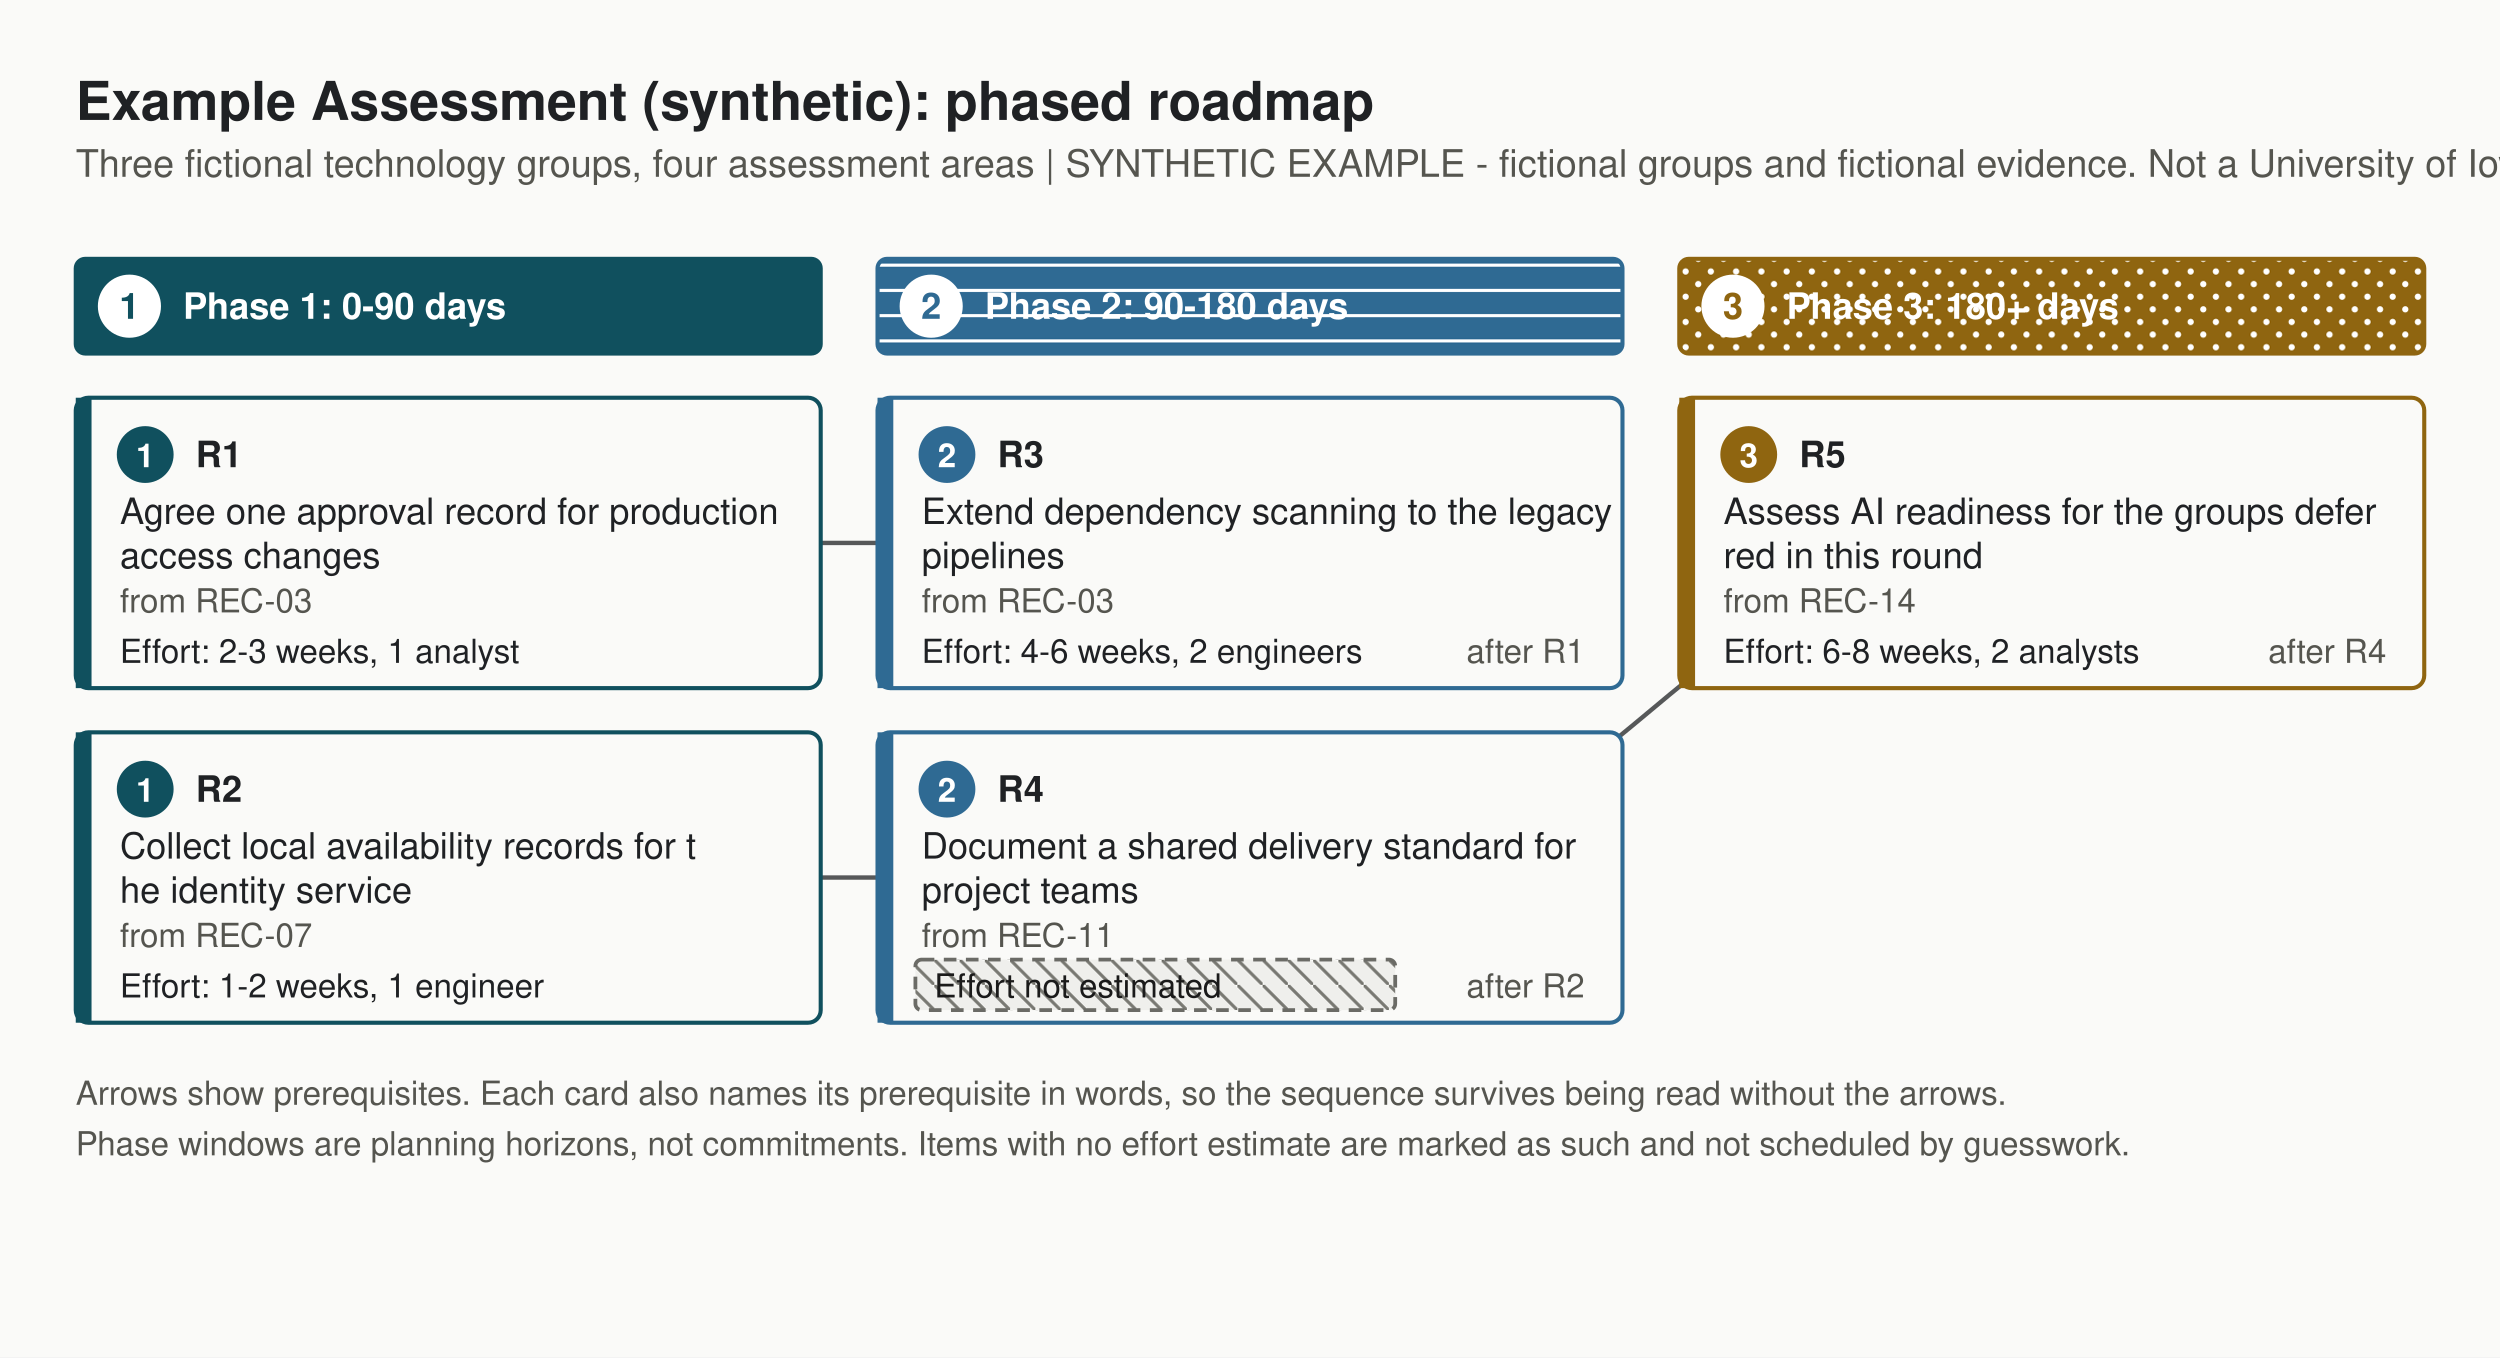
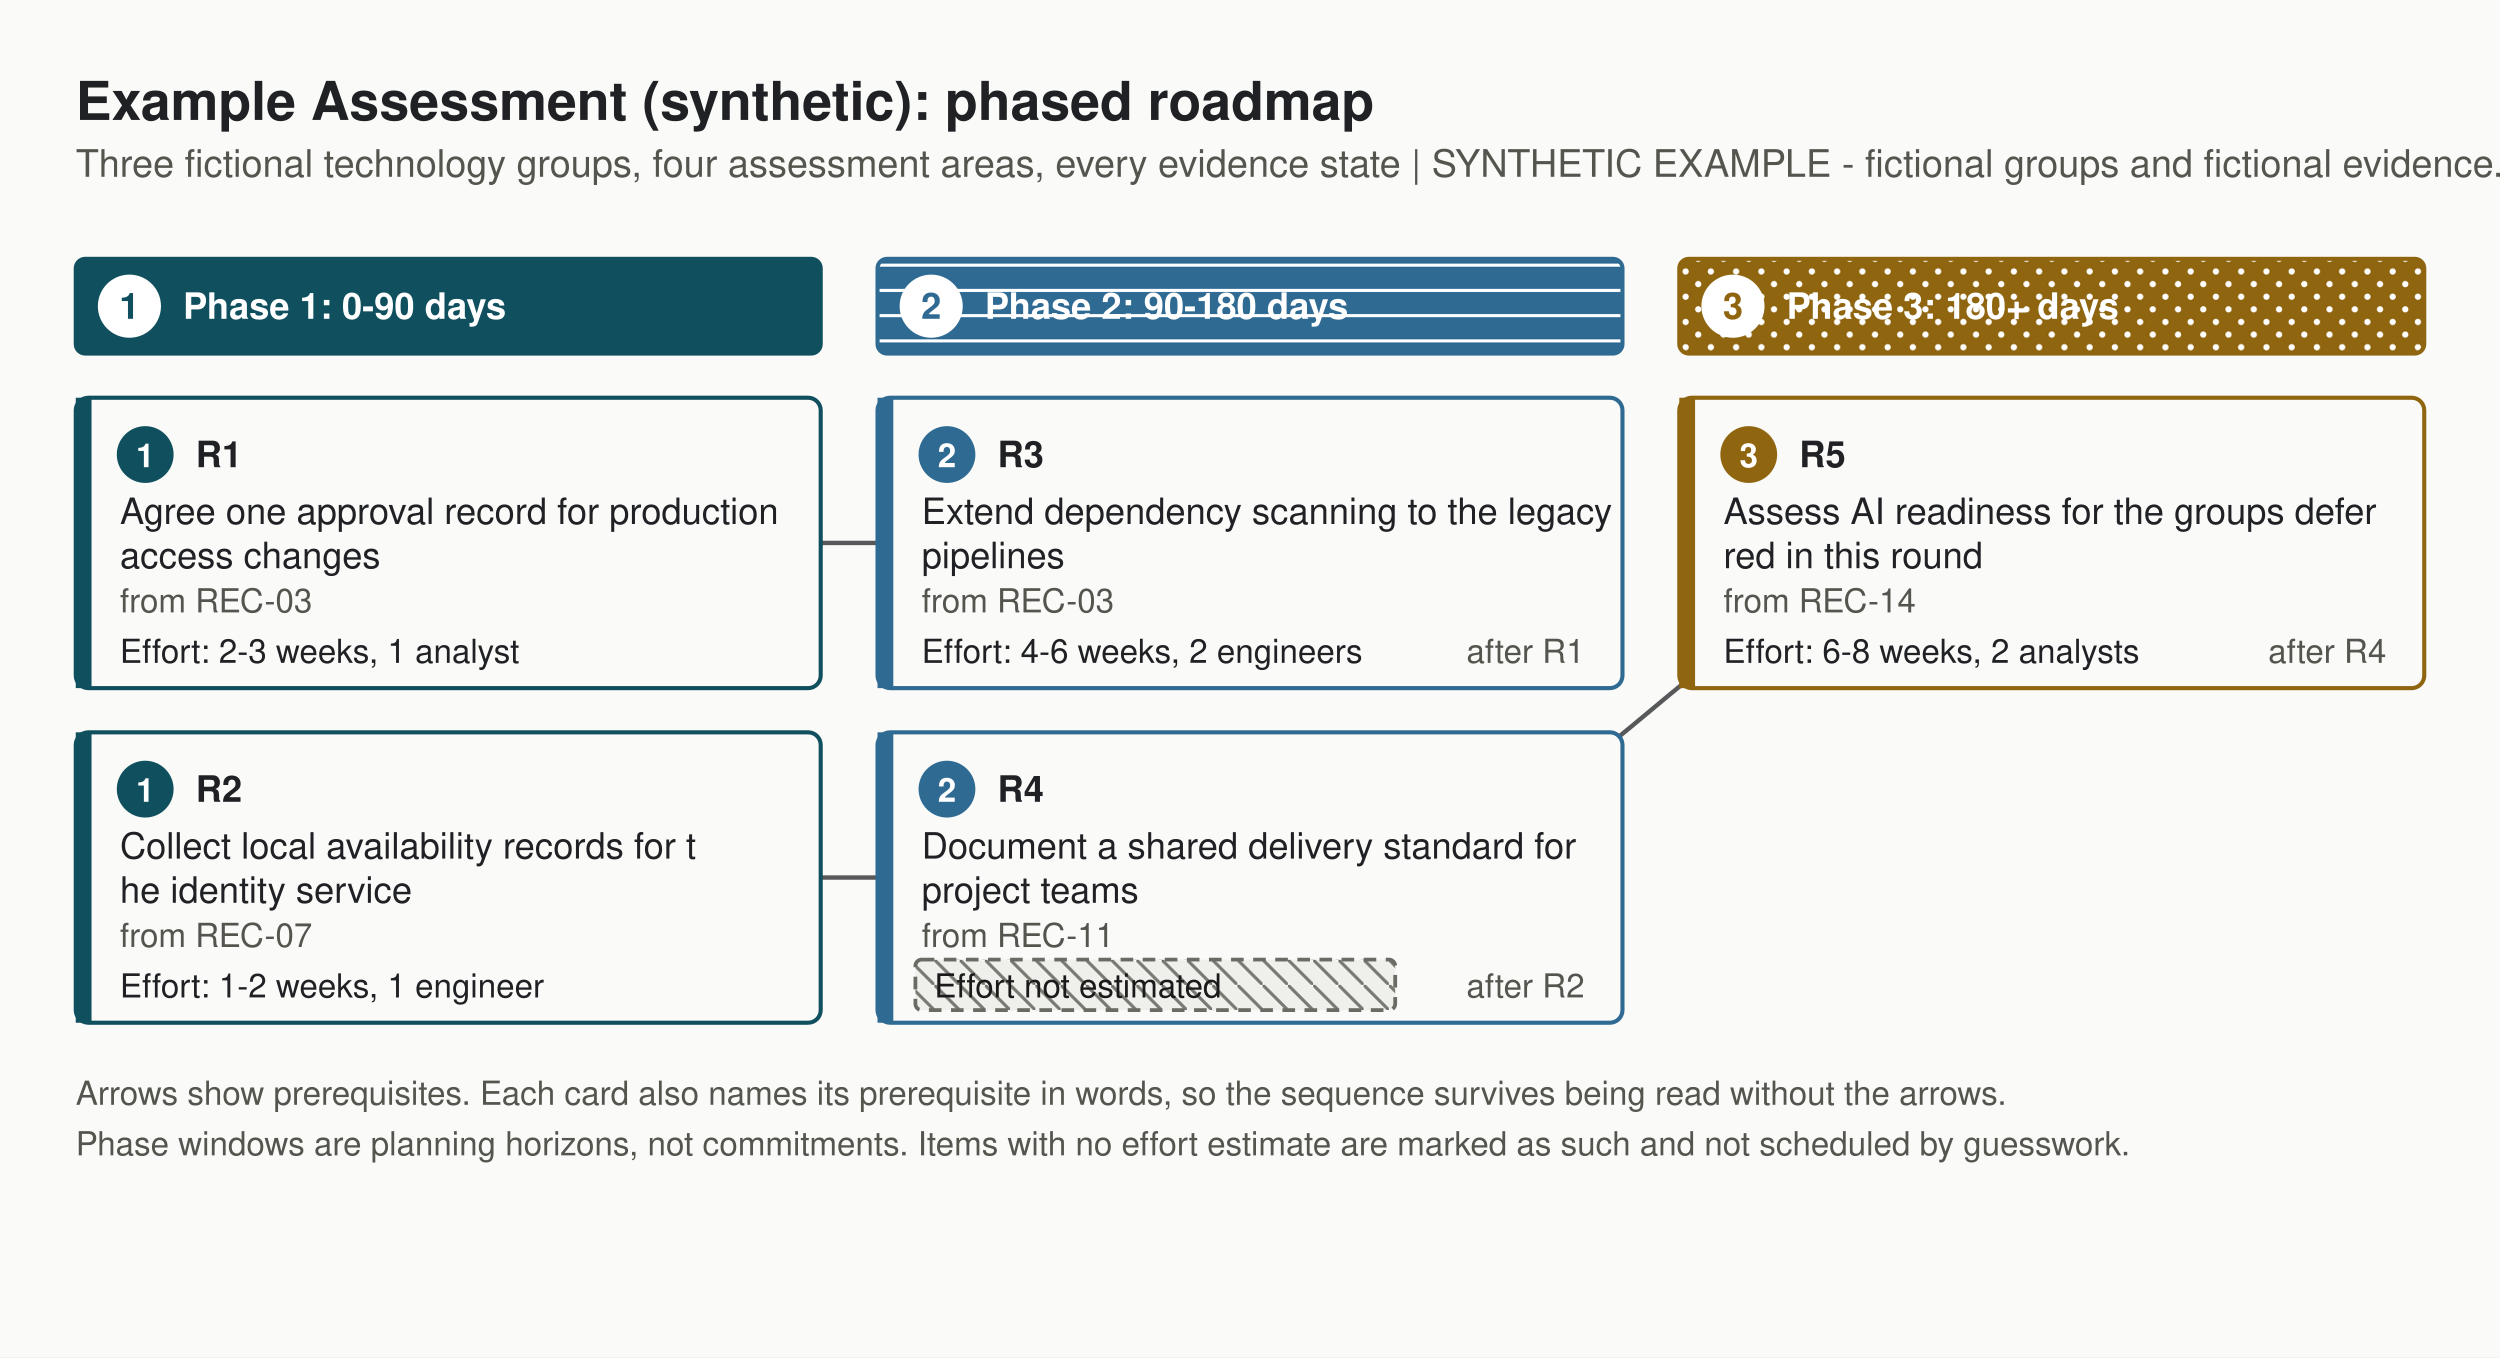
<svg xmlns="http://www.w3.org/2000/svg" width="792" height="430" viewBox="0 0 792 430" role="img" aria-labelledby="roadmap-title roadmap-desc">
  <defs>
    <marker id="dependency-arrow" viewBox="0 0 10 10" refX="9" refY="5" markerWidth="7" markerHeight="7" orient="auto-start-reverse">
      <path d="M0,0 L10,5 L0,10 z" fill="#1F2124" />
    </marker>
    <pattern id="roadmap-tex-ph-P2" width="8" height="8" patternUnits="userSpaceOnUse">
      <rect x="0" y="0" width="8" height="8" fill="#2F6A93" />
      <line x1="0" y1="4" x2="8" y2="4" stroke="#FFFFFF" stroke-width="1" />
    </pattern>
    <pattern id="roadmap-tex-ph-P3" width="8" height="8" patternUnits="userSpaceOnUse">
      <rect x="0" y="0" width="8" height="8" fill="#8F6510" />
      <circle cx="2" cy="2" r="1" fill="#FFFFFF" />
      <circle cx="6" cy="6" r="1" fill="#FFFFFF" />
    </pattern>
    <pattern id="roadmap-tex-unknown-effort" width="8" height="8" patternUnits="userSpaceOnUse">
      <rect x="0" y="0" width="8" height="8" fill="#EFEFEC" />
      <path d="M0,0 L8,8" stroke="#7A7A74" stroke-width="1" />
    </pattern>
  </defs>
  <rect x="0" y="0" width="792" height="430" fill="#FAFAF8" />
  <text x="24" y="38" font-size="17" fill="#1F2124" text-anchor="start" font-weight="bold" font-family="Helvetica Neue, Helvetica, Arial, sans-serif">Example Assessment (synthetic): phased roadmap</text>
-   <text x="24" y="56" font-size="12" fill="#55554F" text-anchor="start" font-family="Helvetica Neue, Helvetica, Arial, sans-serif">Three fictional technology groups, four assessment areas  |  SYNTHETIC EXAMPLE - fictional groups and fictional evidence. Not a University of Iowa finding.</text>
+   <text x="24" y="56" font-size="12" fill="#55554F" text-anchor="start" font-family="Helvetica Neue, Helvetica, Arial, sans-serif">Three fictional technology groups, four assessment areas, every evidence state  |  SYNTHETIC EXAMPLE - fictional groups and fictional evidence. Not a University of Iowa finding.</text>
  <rect x="24" y="82" width="236" height="30" fill="#10505E" stroke="#10505E" stroke-width="1.3" rx="3" />
  <circle cx="41" cy="97" r="10" fill="#FFFFFF" />
  <text x="41" y="101" font-size="11.5" fill="#10505E" text-anchor="middle" font-weight="bold" font-family="Helvetica Neue, Helvetica, Arial, sans-serif">1</text>
  <text x="58" y="101" font-size="11.5" fill="#FFFFFF" text-anchor="start" font-weight="bold" font-family="Helvetica Neue, Helvetica, Arial, sans-serif">Phase 1: 0-90 days</text>
  <rect x="278" y="82" width="236" height="30" fill="url(#roadmap-tex-ph-P2)" stroke="#2F6A93" stroke-width="1.3" rx="3" />
  <circle cx="295" cy="97" r="10" fill="#FFFFFF" />
  <text x="295" y="101" font-size="11.5" fill="#2F6A93" text-anchor="middle" font-weight="bold" font-family="Helvetica Neue, Helvetica, Arial, sans-serif">2</text>
  <text x="312" y="101" font-size="11.5" fill="#FFFFFF" text-anchor="start" font-weight="bold" font-family="Helvetica Neue, Helvetica, Arial, sans-serif">Phase 2: 90-180 days</text>
  <rect x="532" y="82" width="236" height="30" fill="url(#roadmap-tex-ph-P3)" stroke="#8F6510" stroke-width="1.3" rx="3" />
  <circle cx="549" cy="97" r="10" fill="#FFFFFF" />
  <text x="549" y="101" font-size="11.5" fill="#8F6510" text-anchor="middle" font-weight="bold" font-family="Helvetica Neue, Helvetica, Arial, sans-serif">3</text>
  <text x="566" y="101" font-size="11.5" fill="#FFFFFF" text-anchor="start" font-weight="bold" font-family="Helvetica Neue, Helvetica, Arial, sans-serif">Phase 3: 180+ days</text>
  <path d="M142.0,172.0 C269.0,172.0 269.0,172.0 396.0,172.0" fill="none" stroke="#1F2124" stroke-width="1.4" marker-end="url(#dependency-arrow)" opacity="0.75" />
  <path d="M142.0,278.0 C269.0,278.0 269.0,278.0 396.0,278.0" fill="none" stroke="#1F2124" stroke-width="1.4" marker-end="url(#dependency-arrow)" opacity="0.75" />
  <path d="M396.0,278.0 C523.0,278.0 523.0,172.0 650.0,172.0" fill="none" stroke="#1F2124" stroke-width="1.4" marker-end="url(#dependency-arrow)" opacity="0.75" />
  <rect x="24" y="126" width="236" height="92" fill="#FAFAF8" stroke="#10505E" stroke-width="1.3" rx="4" />
  <rect x="24" y="126" width="5" height="92" fill="#10505E" stroke="none" />
  <circle cx="46" cy="144" r="9" fill="#10505E" />
  <text x="46" y="148" font-size="10.5" fill="#FFFFFF" text-anchor="middle" font-weight="bold" font-family="Helvetica Neue, Helvetica, Arial, sans-serif">1</text>
  <text x="62" y="148" font-size="11.5" fill="#1F2124" text-anchor="start" font-weight="bold" font-family="Helvetica Neue, Helvetica, Arial, sans-serif">R1</text>
  <text x="38" y="166" font-size="11.5" fill="#1F2124" text-anchor="start" font-family="Helvetica Neue, Helvetica, Arial, sans-serif">Agree one approval record for production</text>
  <text x="38" y="180" font-size="11.5" fill="#1F2124" text-anchor="start" font-family="Helvetica Neue, Helvetica, Arial, sans-serif"> access changes</text>
  <text x="38" y="194" font-size="10.5" fill="#55554F" text-anchor="start" font-family="Helvetica Neue, Helvetica, Arial, sans-serif">from REC-03</text>
  <text x="38" y="210" font-size="10.5" fill="#1F2124" text-anchor="start" font-family="Helvetica Neue, Helvetica, Arial, sans-serif">Effort: 2-3 weeks, 1 analyst</text>
  <rect x="24" y="232" width="236" height="92" fill="#FAFAF8" stroke="#10505E" stroke-width="1.3" rx="4" />
  <rect x="24" y="232" width="5" height="92" fill="#10505E" stroke="none" />
  <circle cx="46" cy="250" r="9" fill="#10505E" />
  <text x="46" y="254" font-size="10.5" fill="#FFFFFF" text-anchor="middle" font-weight="bold" font-family="Helvetica Neue, Helvetica, Arial, sans-serif">1</text>
  <text x="62" y="254" font-size="11.5" fill="#1F2124" text-anchor="start" font-weight="bold" font-family="Helvetica Neue, Helvetica, Arial, sans-serif">R2</text>
  <text x="38" y="272" font-size="11.5" fill="#1F2124" text-anchor="start" font-family="Helvetica Neue, Helvetica, Arial, sans-serif">Collect local availability records for t</text>
  <text x="38" y="286" font-size="11.5" fill="#1F2124" text-anchor="start" font-family="Helvetica Neue, Helvetica, Arial, sans-serif">he identity service</text>
  <text x="38" y="300" font-size="10.5" fill="#55554F" text-anchor="start" font-family="Helvetica Neue, Helvetica, Arial, sans-serif">from REC-07</text>
  <text x="38" y="316" font-size="10.5" fill="#1F2124" text-anchor="start" font-family="Helvetica Neue, Helvetica, Arial, sans-serif">Effort: 1-2 weeks, 1 engineer</text>
  <rect x="278" y="126" width="236" height="92" fill="#FAFAF8" stroke="#2F6A93" stroke-width="1.3" rx="4" />
  <rect x="278" y="126" width="5" height="92" fill="#2F6A93" stroke="none" />
  <circle cx="300" cy="144" r="9" fill="#2F6A93" />
  <text x="300" y="148" font-size="10.5" fill="#FFFFFF" text-anchor="middle" font-weight="bold" font-family="Helvetica Neue, Helvetica, Arial, sans-serif">2</text>
  <text x="316" y="148" font-size="11.5" fill="#1F2124" text-anchor="start" font-weight="bold" font-family="Helvetica Neue, Helvetica, Arial, sans-serif">R3</text>
  <text x="292" y="166" font-size="11.5" fill="#1F2124" text-anchor="start" font-family="Helvetica Neue, Helvetica, Arial, sans-serif">Extend dependency scanning to the legacy</text>
  <text x="292" y="180" font-size="11.5" fill="#1F2124" text-anchor="start" font-family="Helvetica Neue, Helvetica, Arial, sans-serif"> pipelines</text>
  <text x="292" y="194" font-size="10.5" fill="#55554F" text-anchor="start" font-family="Helvetica Neue, Helvetica, Arial, sans-serif">from REC-03</text>
  <text x="292" y="210" font-size="10.5" fill="#1F2124" text-anchor="start" font-family="Helvetica Neue, Helvetica, Arial, sans-serif">Effort: 4-6 weeks, 2 engineers</text>
  <text x="502" y="210" font-size="10.5" fill="#55554F" text-anchor="end" font-family="Helvetica Neue, Helvetica, Arial, sans-serif">after R1</text>
  <rect x="278" y="232" width="236" height="92" fill="#FAFAF8" stroke="#2F6A93" stroke-width="1.3" rx="4" />
  <rect x="278" y="232" width="5" height="92" fill="#2F6A93" stroke="none" />
  <circle cx="300" cy="250" r="9" fill="#2F6A93" />
  <text x="300" y="254" font-size="10.5" fill="#FFFFFF" text-anchor="middle" font-weight="bold" font-family="Helvetica Neue, Helvetica, Arial, sans-serif">2</text>
  <text x="316" y="254" font-size="11.5" fill="#1F2124" text-anchor="start" font-weight="bold" font-family="Helvetica Neue, Helvetica, Arial, sans-serif">R4</text>
  <text x="292" y="272" font-size="11.5" fill="#1F2124" text-anchor="start" font-family="Helvetica Neue, Helvetica, Arial, sans-serif">Document a shared delivery standard for </text>
  <text x="292" y="286" font-size="11.5" fill="#1F2124" text-anchor="start" font-family="Helvetica Neue, Helvetica, Arial, sans-serif">project teams</text>
  <text x="292" y="300" font-size="10.5" fill="#55554F" text-anchor="start" font-family="Helvetica Neue, Helvetica, Arial, sans-serif">from REC-11</text>
  <rect x="290" y="304" width="152" height="16" fill="url(#roadmap-tex-unknown-effort)" stroke="#6B6B66" stroke-width="1.2" stroke-dasharray="4 3" rx="2" />
  <text x="296" y="316" font-size="10.5" fill="#1A1A1A" text-anchor="start" font-family="Helvetica Neue, Helvetica, Arial, sans-serif">Effort not estimated</text>
  <text x="502" y="316" font-size="10.5" fill="#55554F" text-anchor="end" font-family="Helvetica Neue, Helvetica, Arial, sans-serif">after R2</text>
  <rect x="532" y="126" width="236" height="92" fill="#FAFAF8" stroke="#8F6510" stroke-width="1.3" rx="4" />
  <rect x="532" y="126" width="5" height="92" fill="#8F6510" stroke="none" />
  <circle cx="554" cy="144" r="9" fill="#8F6510" />
  <text x="554" y="148" font-size="10.5" fill="#FFFFFF" text-anchor="middle" font-weight="bold" font-family="Helvetica Neue, Helvetica, Arial, sans-serif">3</text>
  <text x="570" y="148" font-size="11.5" fill="#1F2124" text-anchor="start" font-weight="bold" font-family="Helvetica Neue, Helvetica, Arial, sans-serif">R5</text>
  <text x="546" y="166" font-size="11.5" fill="#1F2124" text-anchor="start" font-family="Helvetica Neue, Helvetica, Arial, sans-serif">Assess AI readiness for the groups defer</text>
  <text x="546" y="180" font-size="11.5" fill="#1F2124" text-anchor="start" font-family="Helvetica Neue, Helvetica, Arial, sans-serif">red in this round</text>
  <text x="546" y="194" font-size="10.5" fill="#55554F" text-anchor="start" font-family="Helvetica Neue, Helvetica, Arial, sans-serif">from REC-14</text>
  <text x="546" y="210" font-size="10.5" fill="#1F2124" text-anchor="start" font-family="Helvetica Neue, Helvetica, Arial, sans-serif">Effort: 6-8 weeks, 2 analysts</text>
  <text x="756" y="210" font-size="10.5" fill="#55554F" text-anchor="end" font-family="Helvetica Neue, Helvetica, Arial, sans-serif">after R4</text>
  <text x="24" y="350" font-size="10.5" fill="#55554F" text-anchor="start" font-family="Helvetica Neue, Helvetica, Arial, sans-serif">Arrows show prerequisites. Each card also names its prerequisite in words, so the sequence survives being read without the arrows.</text>
  <text x="24" y="366" font-size="10.5" fill="#55554F" text-anchor="start" font-family="Helvetica Neue, Helvetica, Arial, sans-serif">Phase windows are planning horizons, not commitments. Items with no effort estimate are marked as such and not scheduled by guesswork.</text>
</svg>
